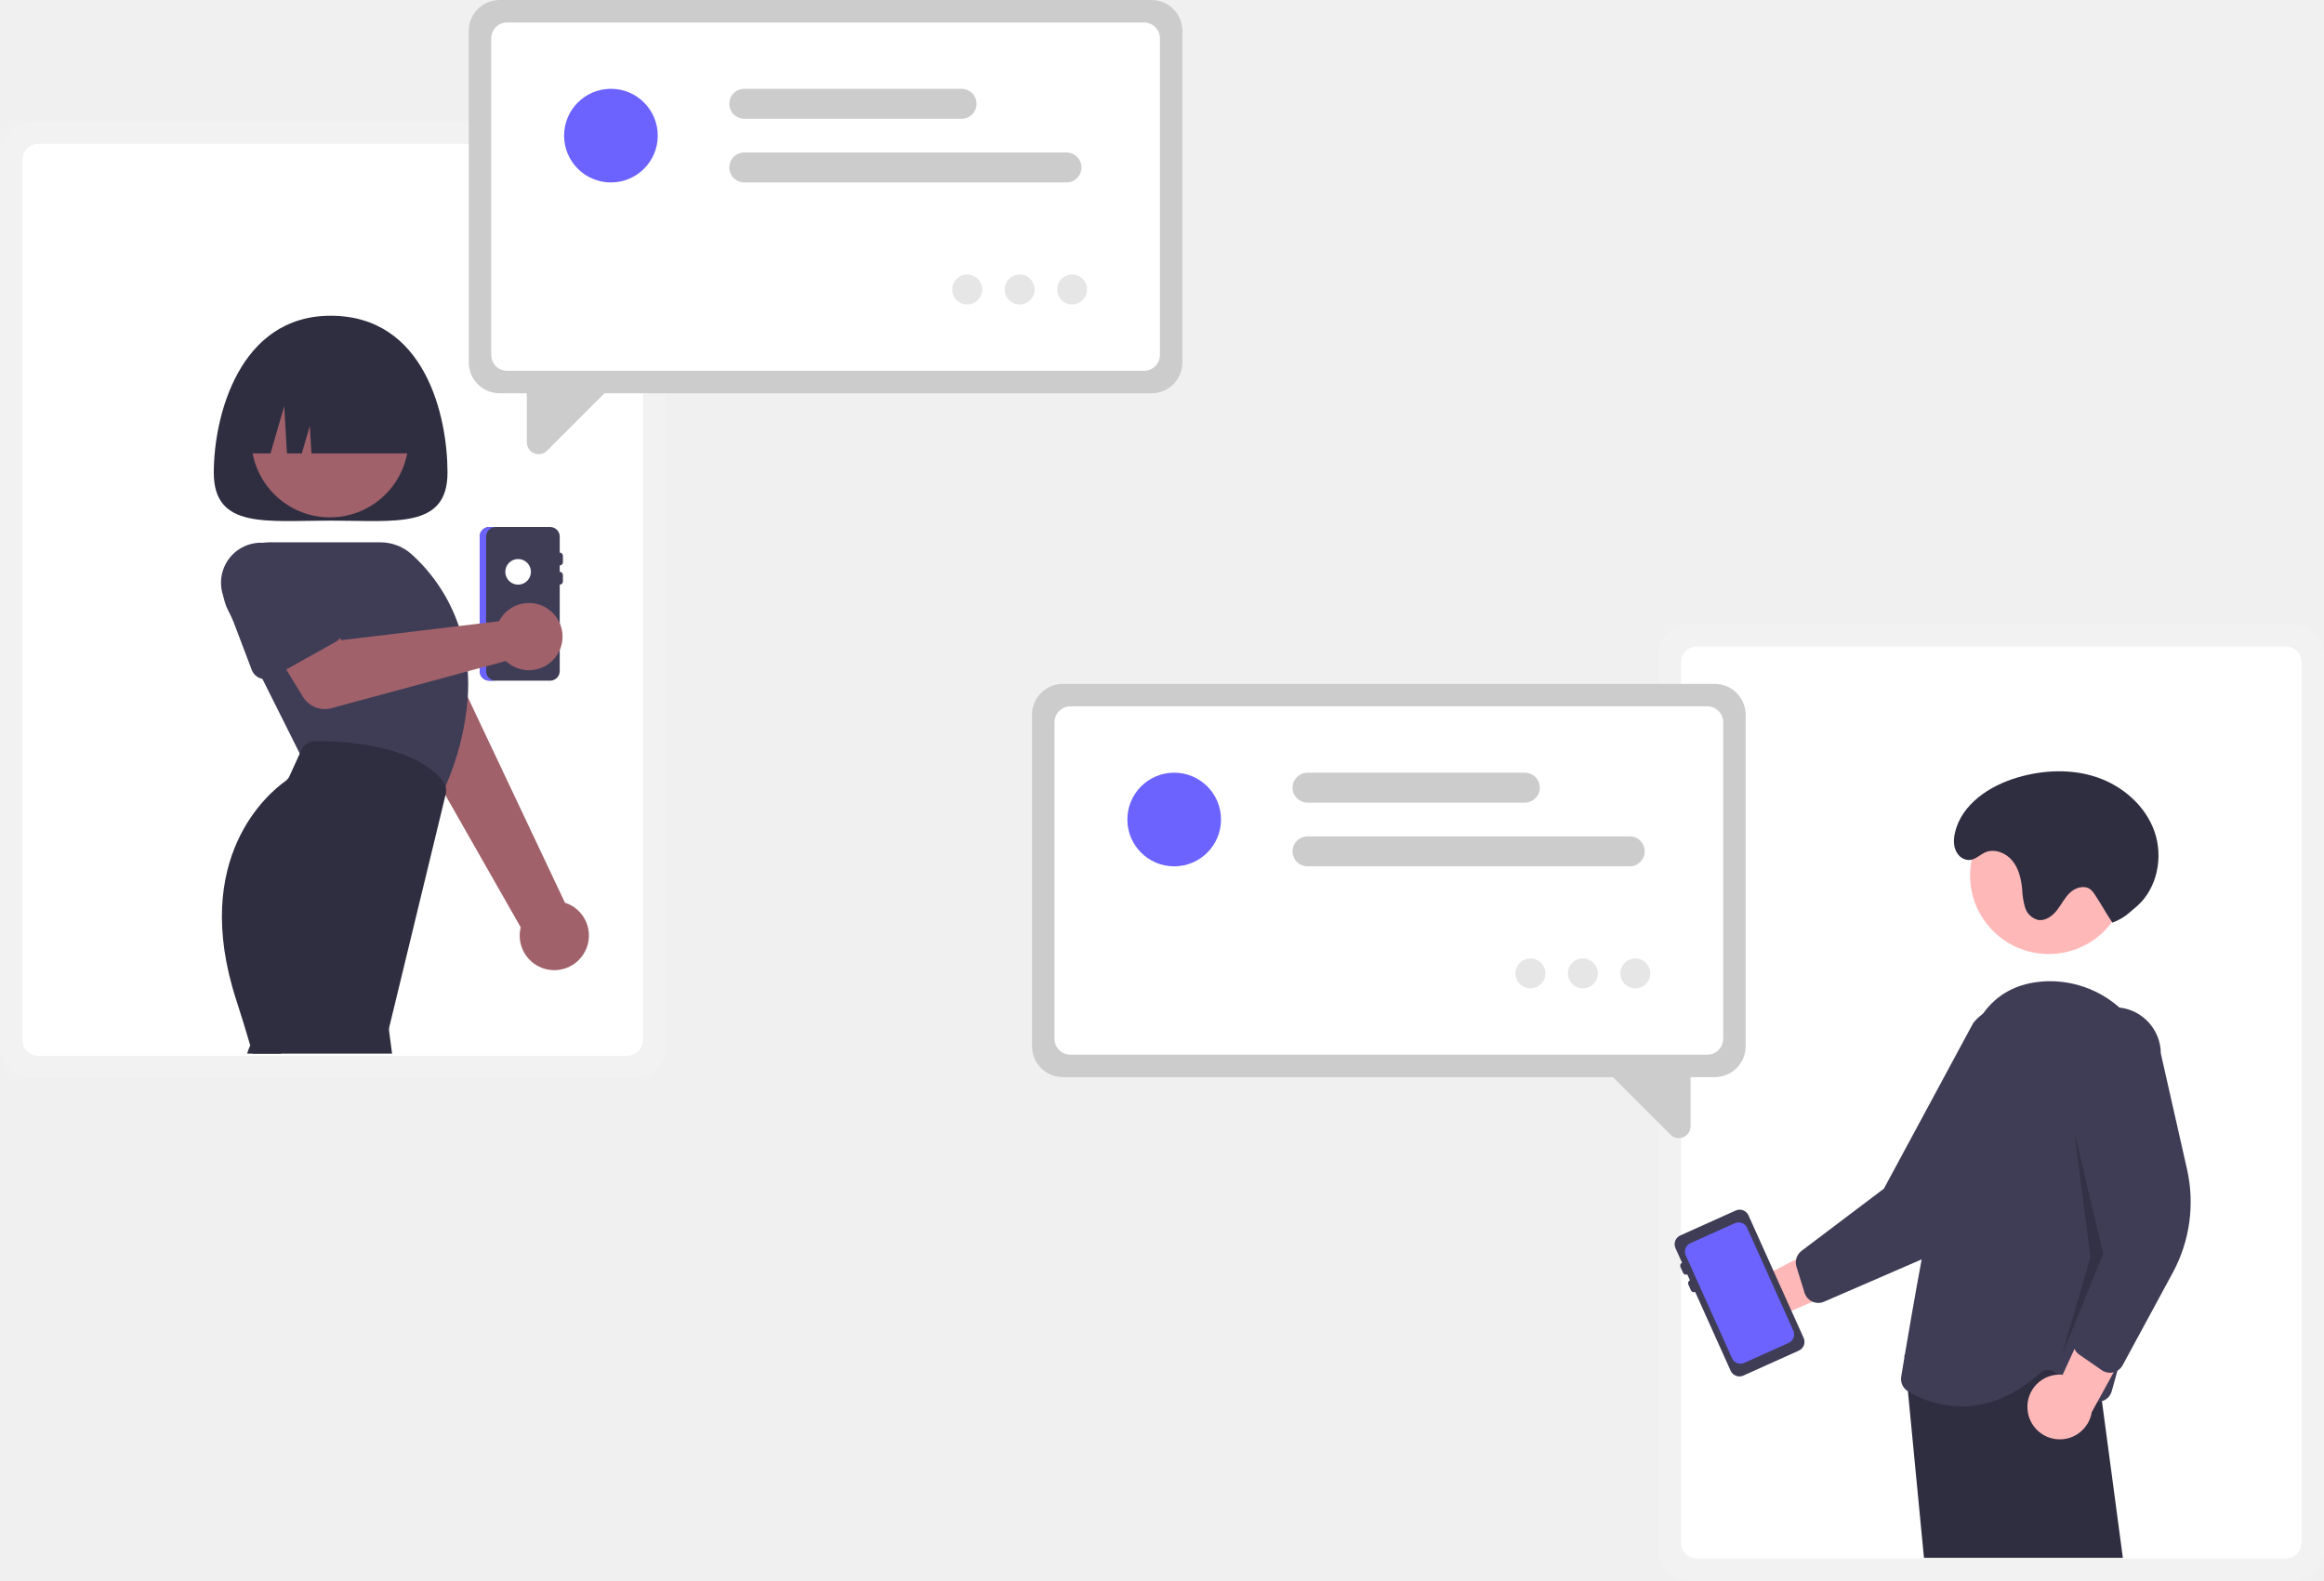
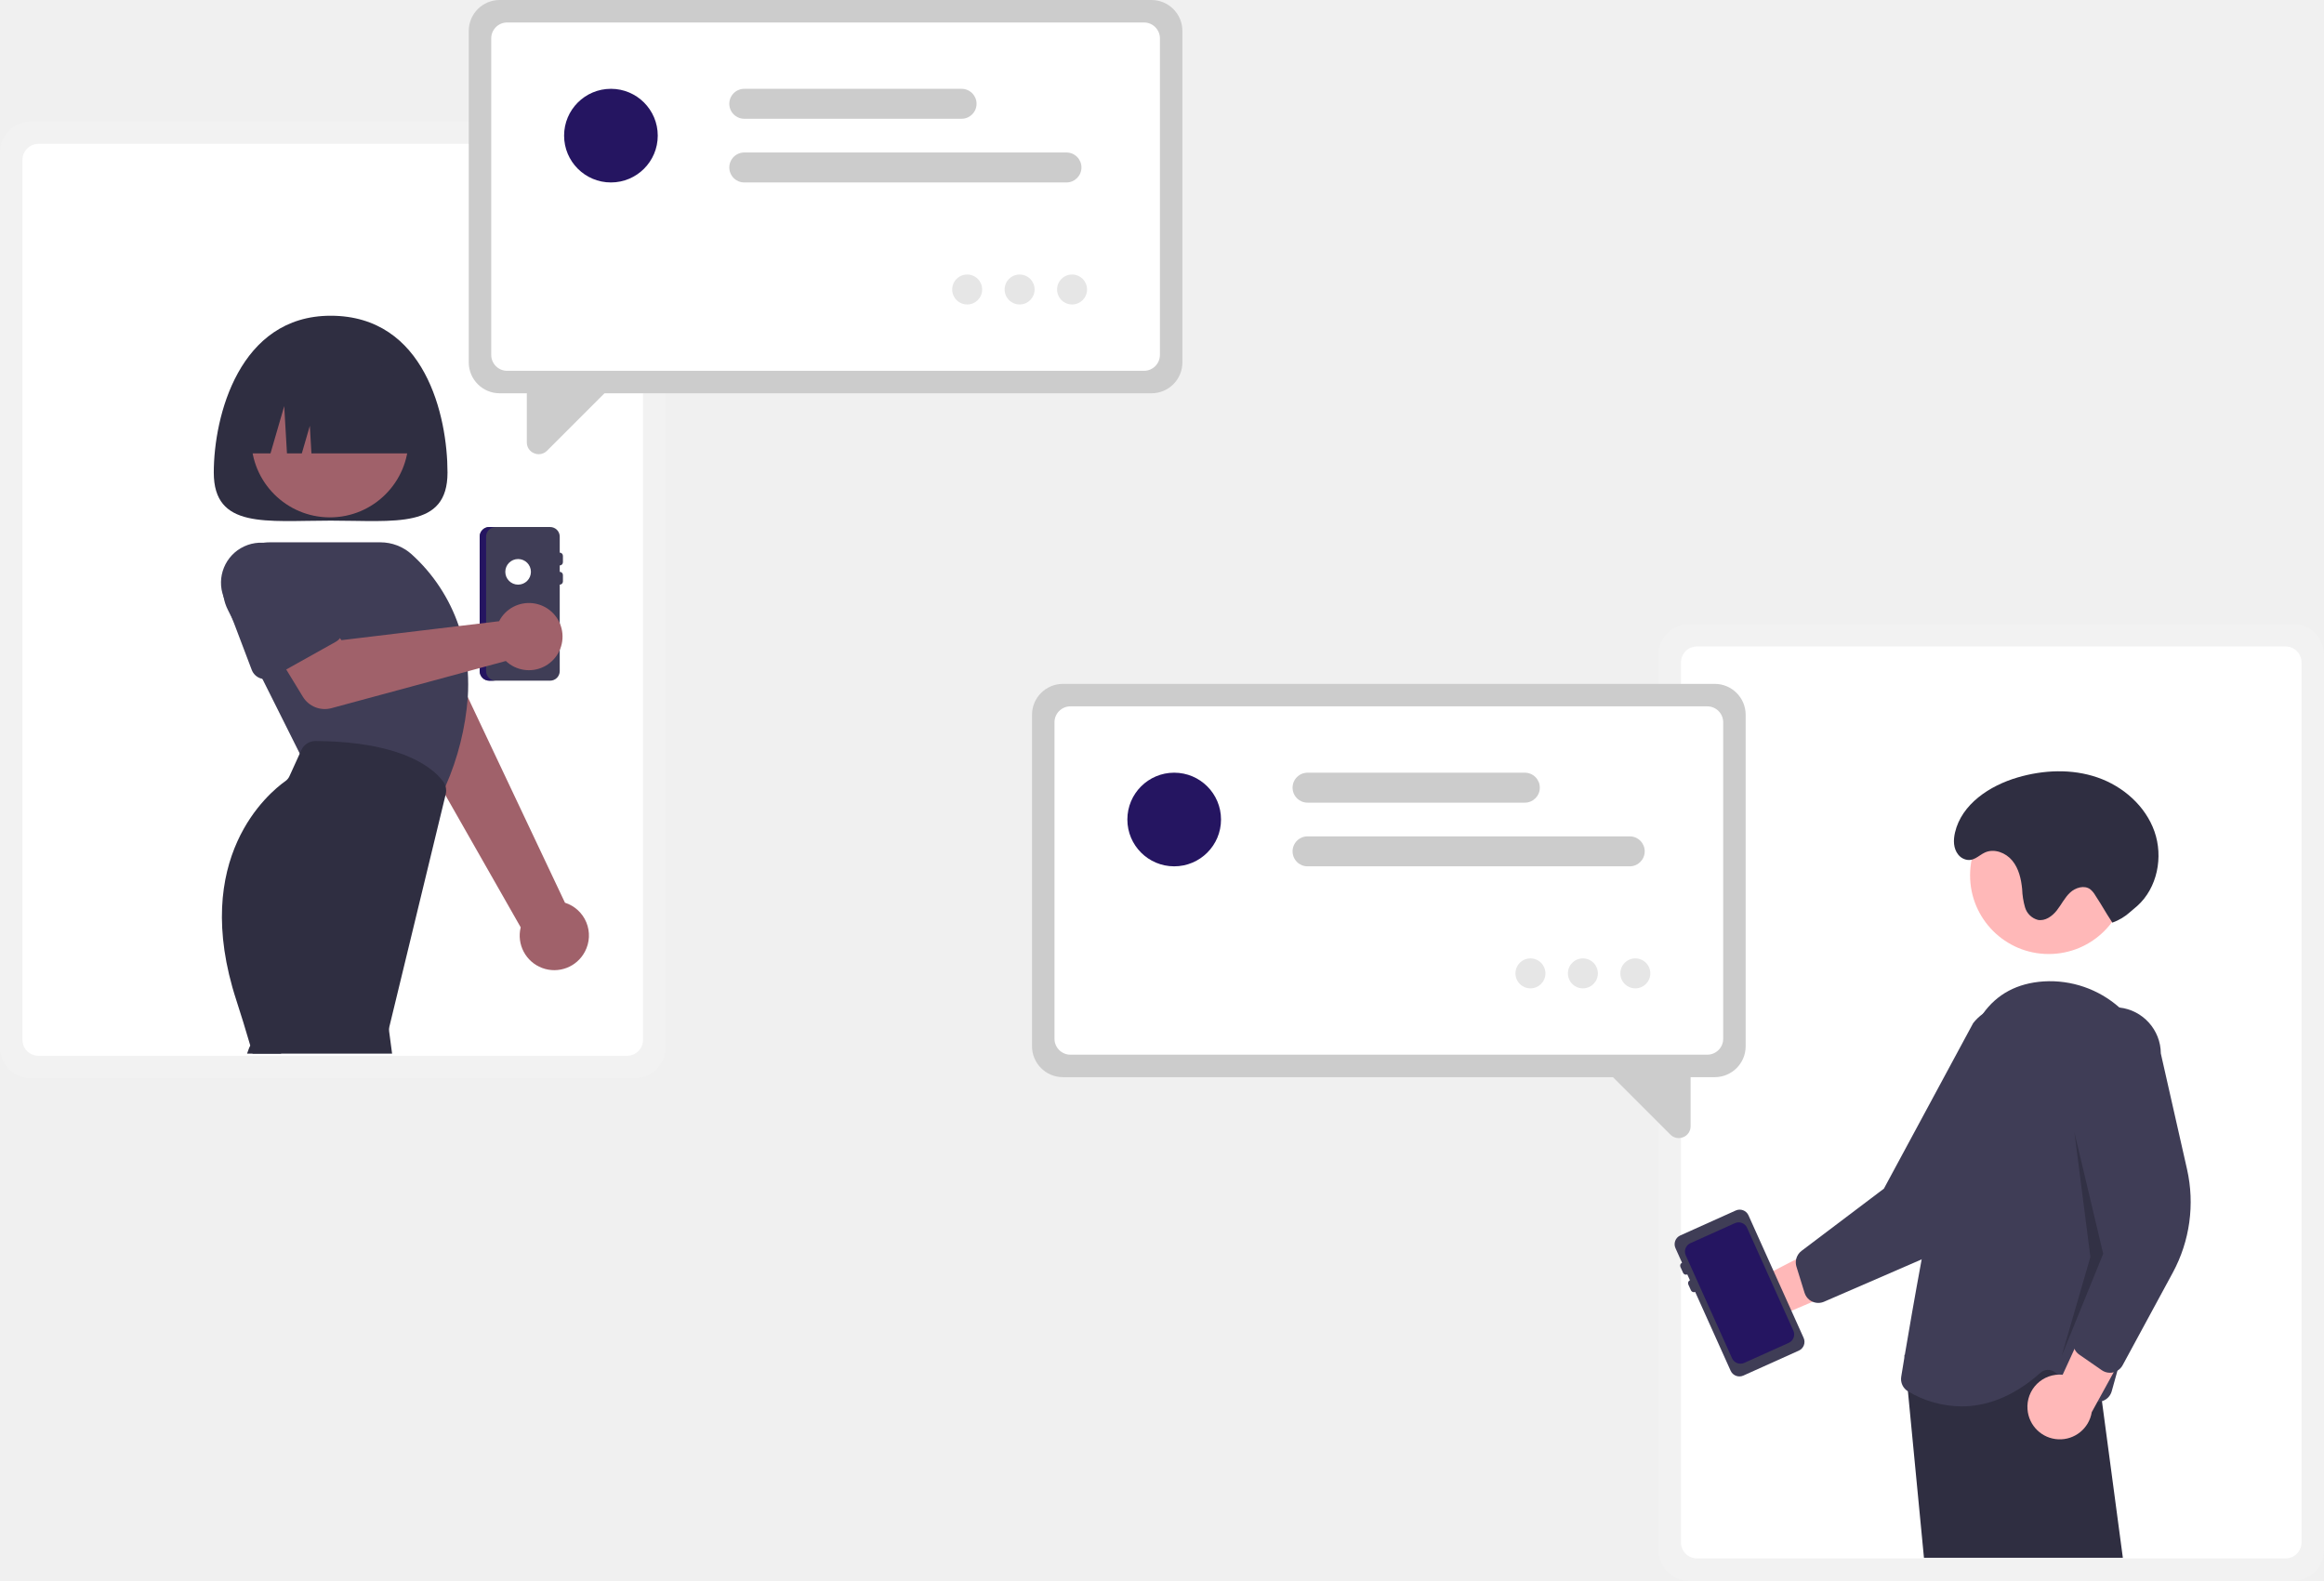
<svg xmlns="http://www.w3.org/2000/svg" id="fd780229-74b2-467a-928a-185e738605ee" data-name="Layer 1" viewBox="0 0 725.856 493.826">
  <path d="M246.725,241.017H435.275a9.664,9.664,0,0,1,9.653,9.653V530.26a9.664,9.664,0,0,1-9.653,9.653H246.725a9.664,9.664,0,0,1-9.653-9.653V250.67A9.664,9.664,0,0,1,246.725,241.017Z" transform="translate(-237.0721 -203.0872)" fill="#f2f2f2" />
  <path d="M249.065,248.038H432.935a4.978,4.978,0,0,1,4.973,4.973V527.92a4.978,4.978,0,0,1-4.973,4.973H249.065a4.978,4.978,0,0,1-4.973-4.973V253.011A4.978,4.978,0,0,1,249.065,248.038Z" transform="translate(-237.0721 -203.0872)" fill="#fff" />
  <path d="M376.843,350.717c0,17.673-16.342,15-36.5,15s-36.5,2.673-36.5-15,7.982-49,36.5-49C369.843,301.717,376.843,333.044,376.843,350.717Z" transform="translate(-237.0721 -203.0872)" fill="#2f2e41" />
  <path d="M419.781,500.315a10.743,10.743,0,0,0-6.253-15.24l-41.816-88.459-19.128,13.413,47.119,82.735a10.801,10.801,0,0,0,20.078,7.551Z" transform="translate(-237.0721 -203.0872)" fill="#a0616a" />
  <path d="M383.394,404.387l-2.39-3.74-1.22-1.92-9.39-14.72a13.375,13.375,0,0,0-24.45,10.85l2.15,7.67,4.39,15.68a4.701,4.701,0,0,0,1.62,2.44,4.372,4.372,0,0,0,.98.62,4.792,4.792,0,0,0,3.94.07c.02-.01.05-.02.07-.03l11.36-5.08.02-.01,8.67-3.88,2.16-.96a4.707,4.707,0,0,0,1.62-1.19,4.65,4.65,0,0,0,1.02-1.83A4.756,4.756,0,0,0,383.394,404.387Z" transform="translate(-237.0721 -203.0872)" fill="#ccc" />
  <path d="M323.464,529.807a4.821,4.821,0,0,0-8.21-.08,3.921,3.921,0,0,0-.45.92l-.57,1.57h10.68Z" transform="translate(-237.0721 -203.0872)" fill="#2f2e41" />
  <circle cx="103.041" cy="137.054" r="24.561" fill="#a0616a" />
  <path d="M383.164,412.787c-.06-.88-.14-1.75-.24-2.6a54.597,54.597,0,0,0-1.92-9.54c-.19-.68-.4-1.34-.63-1.99a53.311,53.311,0,0,0-14.76-22.44,14.574,14.574,0,0,0-9.73-3.72h-34.6a14.583,14.583,0,0,0-14.37,17.06c-.01.01-.01.01,0,.02a14.494,14.494,0,0,0,1.33,4.02l1.4,2.79,9.38,18.76,11.67,23.34.68,1.36,43.49,11.96.18-.41c.16-.36.33-.73.48-1.09.24-.54.47-1.08.7-1.61a85.243,85.243,0,0,0,6.96-27.81v-.01A64.101,64.101,0,0,0,383.164,412.787Z" transform="translate(-237.0721 -203.0872)" fill="#3f3d56" />
  <path d="M376.224,448.697a4.674,4.674,0,0,0-.69-1.42,18.694,18.694,0,0,0-3.97-3.92l-.01-.01c-5.27-4-15.73-8.66-35.94-8.78h-.03a4.827,4.827,0,0,0-4.39,2.83l-.5,1.09-3.22,7.08a3.731,3.731,0,0,1-1.25,1.51c-5.11,3.62-29.86,23.92-15.33,68.49,1.42,4.35,2.88,9.1,4.36,14.16q.36,1.23.72,2.49h43.56l-.93-7a3.707,3.707,0,0,1,.07-1.37l17.53-72.34.08-.31A4.817,4.817,0,0,0,376.224,448.697Z" transform="translate(-237.0721 -203.0872)" fill="#2f2e41" />
  <path d="M389.894,367.717l19,0a3,3,0,0,1,3,3v5a1.003,1.003,0,0,1,1,1v2a1.003,1.003,0,0,1-1,1v2a1.003,1.003,0,0,1,1,1v2a1.003,1.003,0,0,1-1,1l0,27a3,3,0,0,1-3,3l-19,0a3,3,0,0,1-3-3l0-42A3,3,0,0,1,389.894,367.717Z" transform="translate(-237.0721 -203.0872)" fill="#3f3d56" />
-   <path d="M388.894,412.717v-42a3,3,0,0,1,3-3h-2a3,3,0,0,0-3,3v42a3,3,0,0,0,3,3h2A3,3,0,0,1,388.894,412.717Z" transform="translate(-237.0721 -203.0872)" fill="#6c63ff" />
+   <path d="M388.894,412.717v-42a3,3,0,0,1,3-3h-2a3,3,0,0,0-3,3v42a3,3,0,0,0,3,3h2A3,3,0,0,1,388.894,412.717Z" transform="translate(-237.0721 -203.0872)" fill="#251561" />
  <circle cx="161.822" cy="178.63" r="4" fill="#fff" />
  <path d="M393.819,395.73a10.526,10.526,0,0,0-.864,1.414l-49.239,5.915-7.241-9.629-15.961,9.028,11.162,18.293a8,8,0,0,0,8.918,3.555l54.463-14.736a10.497,10.497,0,1,0-1.238-13.84Z" transform="translate(-237.0721 -203.0872)" fill="#a0616a" />
  <path d="M343.304,396.897l-13.8-17.88a12.497,12.497,0,0,0-22.59,10.54c-.01.01-.01.01,0,.02a11.363,11.363,0,0,0,.74,1.58l1.99,5.23,6.05,15.95a4.478,4.478,0,0,0,2.67,2.63,4.042,4.042,0,0,0,.66.18,4.452,4.452,0,0,0,3.07-.48l4.38-2.45,15.46-8.64a4.552,4.552,0,0,0,2.21-3.03A4.508,4.508,0,0,0,343.304,396.897Z" transform="translate(-237.0721 -203.0872)" fill="#3f3d56" />
  <path d="M311.843,344.717v0h9.714l4.286-14.769.857,14.769h4.643l2.5-8.615.5,8.615h34.5v0c0-17.673-11.641-32-26-32h-5C323.483,312.717,311.843,327.044,311.843,344.717Z" transform="translate(-237.0721 -203.0872)" fill="#2f2e41" />
  <path d="M596.72,325.943H393.13a9.664,9.664,0,0,1-9.653-9.653V212.74a9.664,9.664,0,0,1,9.653-9.653H596.72a9.664,9.664,0,0,1,9.653,9.653V316.29A9.664,9.664,0,0,1,596.72,325.943Z" transform="translate(-237.0721 -203.0872)" fill="#ccc" />
  <path d="M594.38,318.923H395.471a4.978,4.978,0,0,1-4.973-4.973V215.08a4.978,4.978,0,0,1,4.973-4.973H594.38a4.978,4.978,0,0,1,4.973,4.973v98.87A4.978,4.978,0,0,1,594.38,318.923Z" transform="translate(-237.0721 -203.0872)" fill="#fff" />
  <path d="M405.337,344.977a3.75,3.75,0,0,1-1.438-.291,3.639,3.639,0,0,1-2.282-3.415V322.24l28.68-.725-22.37,22.37A3.646,3.646,0,0,1,405.337,344.977Z" transform="translate(-237.0721 -203.0872)" fill="#ccc" />
  <path d="M570.161,260.081H469.537a4.68,4.68,0,1,1,0-9.36H570.161a4.68,4.68,0,0,1,0,9.36Z" transform="translate(-237.0721 -203.0872)" fill="#ccc" />
  <path d="M537.4,240.19H469.537a4.68,4.68,0,1,1,0-9.36h67.863a4.68,4.68,0,0,1,0,9.36Z" transform="translate(-237.0721 -203.0872)" fill="#ccc" />
-   <circle cx="190.81" cy="42.368" r="14.626" fill="#6c63ff" />
+   <circle cx="190.81" cy="42.368" r="14.626" fill="#251561" />
  <circle cx="302.08" cy="90.433" r="4.68" fill="#e6e6e6" />
  <circle cx="318.46" cy="90.433" r="4.68" fill="#e6e6e6" />
  <circle cx="334.841" cy="90.433" r="4.68" fill="#e6e6e6" />
  <path d="M764.725,398.017H953.275a9.664,9.664,0,0,1,9.653,9.653V687.26a9.664,9.664,0,0,1-9.653,9.653H764.725a9.664,9.664,0,0,1-9.653-9.653V407.67A9.664,9.664,0,0,1,764.725,398.017Z" transform="translate(-237.0721 -203.0872)" fill="#f2f2f2" />
  <path d="M767.065,405.038H950.935a4.978,4.978,0,0,1,4.973,4.973V684.92a4.978,4.978,0,0,1-4.973,4.973H767.065a4.978,4.978,0,0,1-4.973-4.973V410.01A4.978,4.978,0,0,1,767.065,405.038Z" transform="translate(-237.0721 -203.0872)" fill="#fff" />
  <path d="M772.645,539.573H569.055a9.664,9.664,0,0,1-9.653-9.653V426.37a9.664,9.664,0,0,1,9.653-9.653H772.645a9.664,9.664,0,0,1,9.653,9.653V529.92A9.664,9.664,0,0,1,772.645,539.573Z" transform="translate(-237.0721 -203.0872)" fill="#ccc" />
  <path d="M770.305,532.552H571.395a4.978,4.978,0,0,1-4.973-4.973V428.71a4.978,4.978,0,0,1,4.973-4.973H770.305a4.978,4.978,0,0,1,4.973,4.973v98.87A4.978,4.978,0,0,1,770.305,532.552Z" transform="translate(-237.0721 -203.0872)" fill="#fff" />
  <path d="M758.785,557.515l-22.37-22.37,28.68.725v19.032a3.639,3.639,0,0,1-2.282,3.415,3.75,3.75,0,0,1-1.438.291A3.646,3.646,0,0,1,758.785,557.515Z" transform="translate(-237.0721 -203.0872)" fill="#ccc" />
  <path d="M746.086,473.711H645.462a4.68,4.68,0,1,1,0-9.36H746.086a4.68,4.68,0,1,1,0,9.36Z" transform="translate(-237.0721 -203.0872)" fill="#ccc" />
  <path d="M713.325,453.82H645.462a4.68,4.68,0,1,1,0-9.36h67.863a4.68,4.68,0,0,1,0,9.36Z" transform="translate(-237.0721 -203.0872)" fill="#ccc" />
-   <circle cx="366.735" cy="255.998" r="14.626" fill="#6c63ff" />
+   <circle cx="366.735" cy="255.998" r="14.626" fill="#251561" />
  <circle cx="478.005" cy="304.063" r="4.68" fill="#e6e6e6" />
  <circle cx="494.385" cy="304.063" r="4.68" fill="#e6e6e6" />
  <circle cx="510.766" cy="304.063" r="4.68" fill="#e6e6e6" />
  <path d="M774.881,602.247a10.056,10.056,0,0,1,15.32-1.744L821.956,584.113l-1.974,18.464L790.13,615.311a10.11,10.11,0,0,1-15.249-13.064Z" transform="translate(-237.0721 -203.0872)" fill="#ffb8b8" />
  <path d="M873.754,520.157a14.5,14.5,0,0,0-17.35-.39,15.021,15.021,0,0,0-3.05,2.92l-27.88,51.71-25.73,19.44a4.487,4.487,0,0,0-1.68,2.61,4.432,4.432,0,0,0,.09,2.31l2.53,8.16a4.539,4.539,0,0,0,1.52,2.22,5.11,5.11,0,0,0,.9.54.616.616,0,0,0,.12.05,4.47,4.47,0,0,0,3.55-.01l30.16-13.08.33-.15a46.331,46.331,0,0,0,23.13-22.55l15.86-33.47A14.513,14.513,0,0,0,873.754,520.157Z" transform="translate(-237.0721 -203.0872)" fill="#3f3d56" />
  <circle cx="639.877" cy="273.454" r="24.561" fill="#ffb8b8" />
  <path d="M893.574,640.787l-.25-1.91-1.16-8.71-1.27-9.51-4.51.77-1.74.29-1.76.3-.58.1-44.74,7.6-5.57-3.35-.12-.07.05.51,1.05,10.89,5.01,52.02h62.12Z" transform="translate(-237.0721 -203.0872)" fill="#2f2e41" />
  <path d="M910.774,540.857a34.653,34.653,0,0,0-11.75-23.04,32.699,32.699,0,0,0-23.65-8.16c-8.25.55-14.59,3.94-18.97,10.11a34.642,34.642,0,0,0-4.92,10.84c-4.98,17.92-10.23,44.17-14.22,65.88-2.24,12.12-4.08,22.83-5.27,29.88-.02.15-.04.29-.07.44-.46,2.75-.81,4.9-1.04,6.33a4.484,4.484,0,0,0,2.09,4.56c.01.01.03.02.04.03a33.074,33.074,0,0,0,16.69,4.69c7.12,0,15.66-2.48,24.65-10.49a3.524,3.524,0,0,1,4.51-.19l.98.76,9.68,7.53a4.487,4.487,0,0,0,2.64.95,4.005,4.005,0,0,0,1.41-.19.524.524,0,0,0,.12-.03,4.477,4.477,0,0,0,2.92-3.03c.54-1.88,1.14-4.05,1.8-6.47.27-1.01.55-2.07.84-3.17,1.27-4.86,2.68-10.5,4.06-16.64C908.134,589.987,912.714,562.417,910.774,540.857Z" transform="translate(-237.0721 -203.0872)" fill="#3f3d56" />
  <path d="M870.327,643.353a10.056,10.056,0,0,1,10.979-10.827l14.872-32.493,9.842,15.747-15.631,28.442a10.11,10.11,0,0,1-20.061-.869Z" transform="translate(-237.0721 -203.0872)" fill="#ffb8b8" />
  <path d="M920.144,568.307l-8.18-36.13a14.53,14.53,0,0,0-12.94-14.36c-.51-.05-1.03-.08-1.56-.08a14.528,14.528,0,0,0-14.49,14.59l9.98,57.89-.03.12-5.29,19.97-2.93,11.09a1.646,1.646,0,0,0-.06.32,4.336,4.336,0,0,0,.35,2.75,4.431,4.431,0,0,0,1.5,1.78l5.67,3.92,1.35.94a4.458,4.458,0,0,0,2.56.8,4.696,4.696,0,0,0,1.05-.12c.04-.01.07-.02.11-.03a4.412,4.412,0,0,0,1.18-.5,4.491,4.491,0,0,0,1.62-1.7l15.66-28.91A46.431,46.431,0,0,0,920.144,568.307Z" transform="translate(-237.0721 -203.0872)" fill="#3f3d56" />
  <polygon points="647.893 353.651 656.893 391.651 643.893 423.651 652.893 392.651 647.893 353.651" opacity="0.2" />
  <path d="M896.827,491.302a16.538,16.538,0,0,0,5.568-3.338c.715-.638,1.483-1.231,2.196-1.869,6.298-5.633,8.19-15.32,5.38-23.288s-9.799-14.094-17.785-16.854-16.837-2.384-24.946-.008c-8.734,2.559-17.482,8.322-19.556,17.184-.552,2.359-.573,4.976,1.033,6.966a4.404,4.404,0,0,0,1.834,1.345c2.83,1.085,4.408-1.13,6.52-2.071,2.904-1.293,6.477.103,8.499,2.556s2.769,5.712,3.08,8.875a23.459,23.459,0,0,0,.911,5.76,5.741,5.741,0,0,0,4.011,3.889c2.278.421,4.47-1.148,5.903-2.968s2.45-3.982,4.144-5.563,4.457-2.415,6.313-1.029a6.935,6.935,0,0,1,1.55,1.861c2.846,4.371,2.499,4.181,5.345,8.553Z" transform="translate(-237.0721 -203.0872)" fill="#2f2e41" />
  <path d="M779.206,581.219,761.878,589.015a3,3,0,0,0-1.505,3.967l2.051,4.56a1.003,1.003,0,0,0-.502,1.322l.821,1.824a1.003,1.003,0,0,0,1.322.502l.821,1.824a1.003,1.003,0,0,0-.502,1.322l.821,1.824a1.003,1.003,0,0,0,1.322.502l11.078,24.623a3,3,0,0,0,3.967,1.505l17.327-7.796a3,3,0,0,0,1.505-3.967l-17.232-38.302A3,3,0,0,0,779.206,581.219Z" transform="translate(-237.0721 -203.0872)" fill="#3f3d56" />
-   <path d="M797.194,618.767l-2.44-5.43-6.4-14.22-5.62-12.49a2.878,2.878,0,0,0-3.8-1.45l-9.54,4.29-4.37,1.97a2.883,2.883,0,0,0-1.44,3.8l5.81,12.92,2.23,4.95,6.42,14.28a2.891,2.891,0,0,0,3.81,1.44l13.9-6.26A2.879,2.879,0,0,0,797.194,618.767Z" transform="translate(-237.0721 -203.0872)" fill="#6c63ff" />
+   <path d="M797.194,618.767l-2.44-5.43-6.4-14.22-5.62-12.49a2.878,2.878,0,0,0-3.8-1.45l-9.54,4.29-4.37,1.97a2.883,2.883,0,0,0-1.44,3.8l5.81,12.92,2.23,4.95,6.42,14.28a2.891,2.891,0,0,0,3.81,1.44l13.9-6.26A2.879,2.879,0,0,0,797.194,618.767Z" transform="translate(-237.0721 -203.0872)" fill="#251561" />
</svg>
